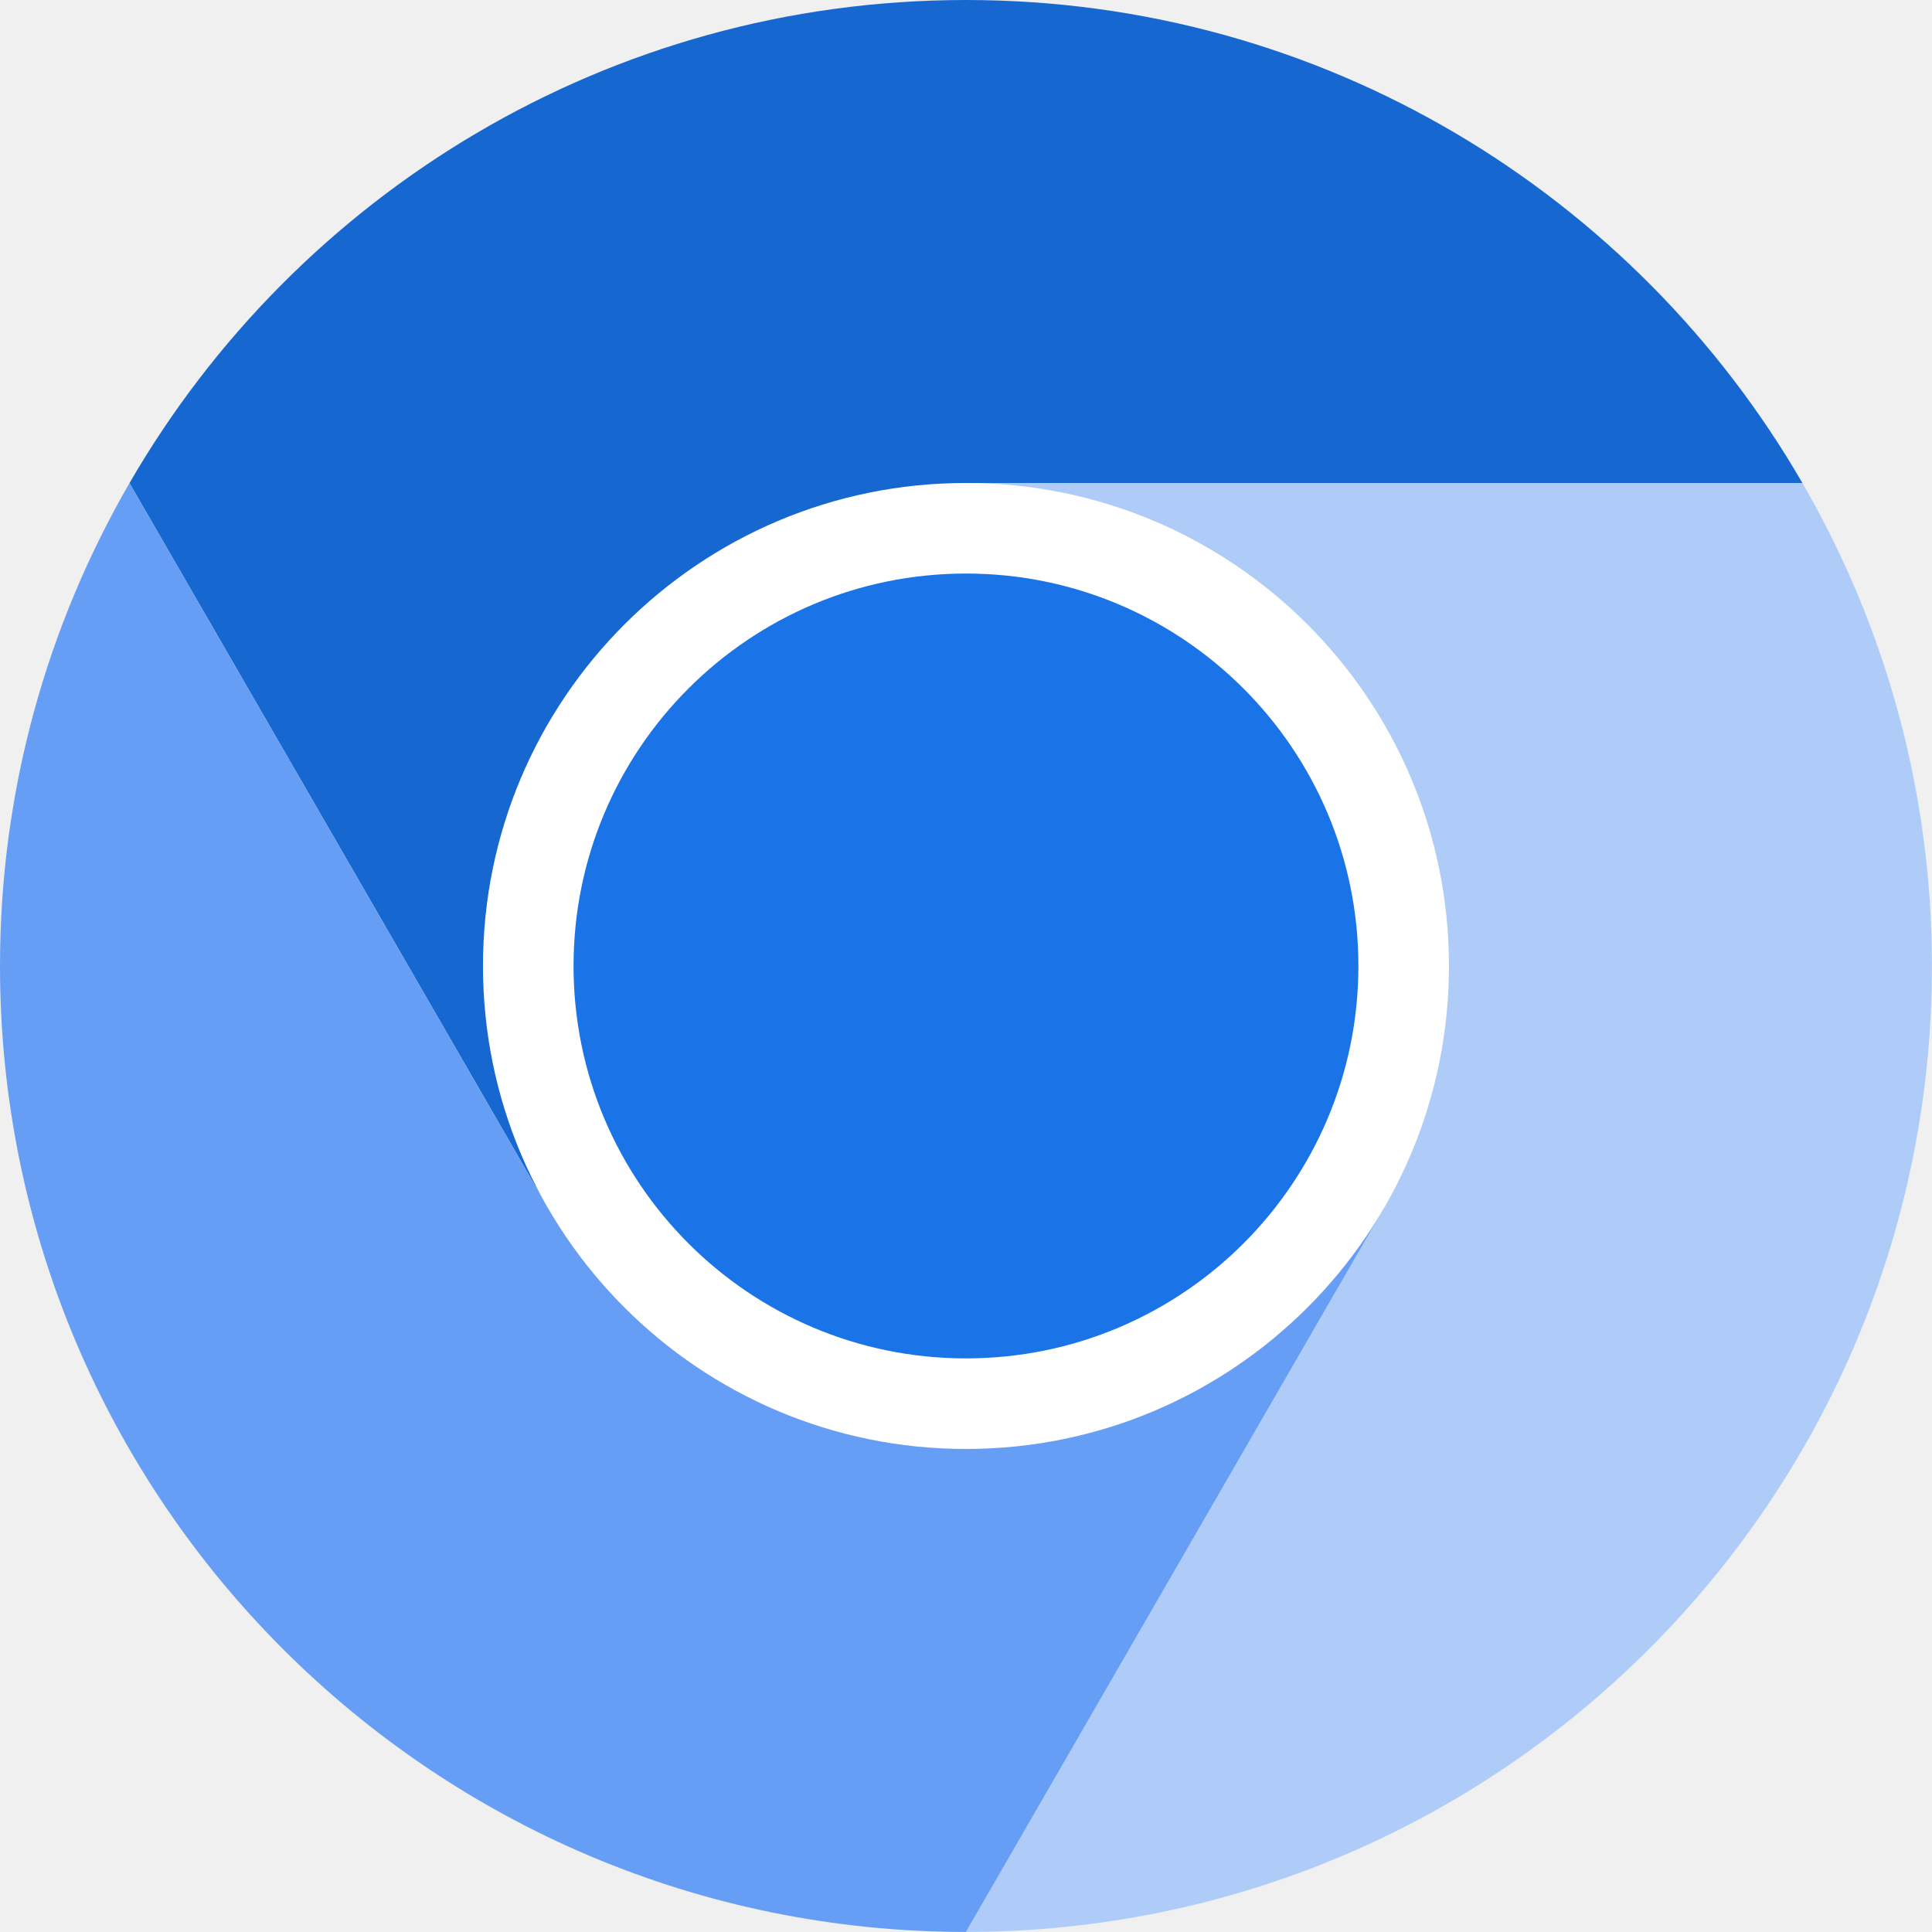
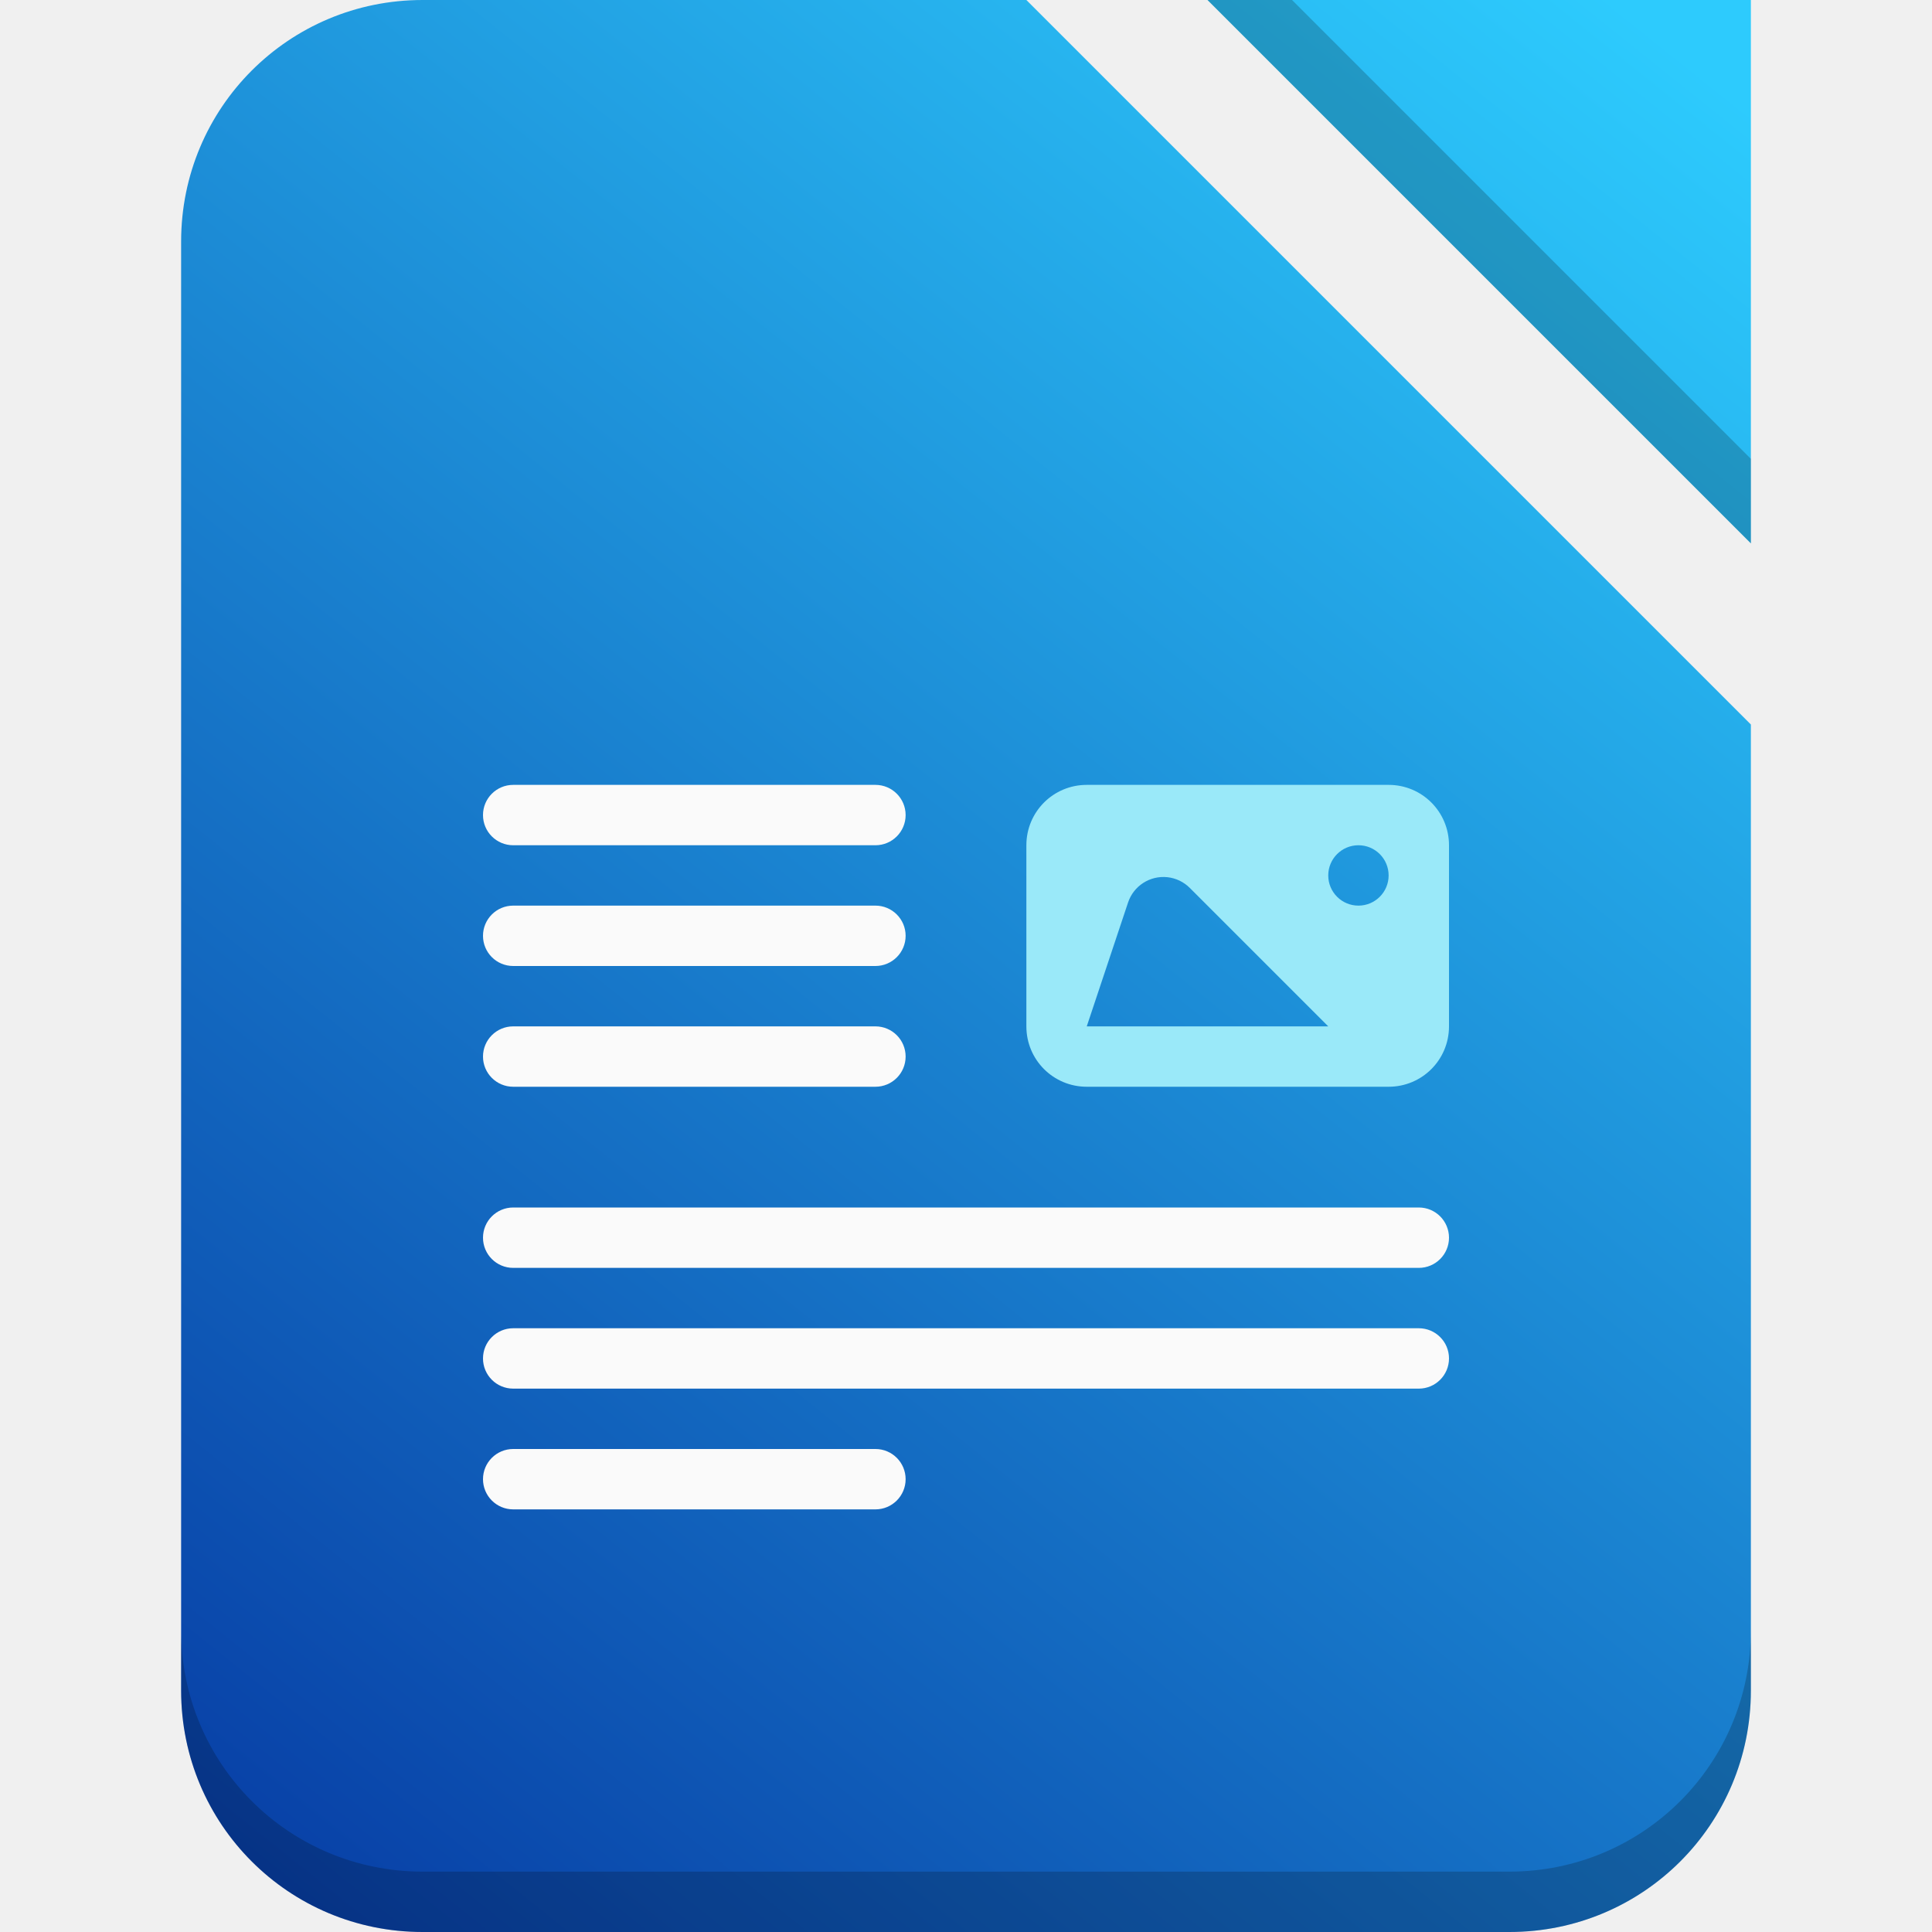
- <svg xmlns="http://www.w3.org/2000/svg" width="512" height="512" version="1.1" viewBox="0 0 135.47 135.47">
-   <path d="m67.733 67.733 29.33 16.933-29.33 50.8c37.408 0 67.733-30.325 67.733-67.733 0-12.341-3.317-23.901-9.084-33.867h-58.65z" fill="#afccf9" />
-   <path d="m67.733-1e-6c-25.07 0-46.942 13.63-58.654 33.875l29.324 50.792 29.33-16.933v-33.867h58.65c-11.714-20.24-33.583-33.867-58.65-33.867z" fill="#1767d1" />
-   <path d="m0 67.733c0 37.408 30.324 67.733 67.733 67.733l29.33-50.8-29.33-16.933-29.33 16.933-29.324-50.792c-5.764 9.963-9.079 21.519-9.079 33.858" fill="#679ef5" />
-   <path d="m101.6 67.733c0 18.704-15.163 33.867-33.867 33.867-18.704 0-33.867-15.163-33.867-33.867s15.163-33.867 33.867-33.867c18.704 0 33.867 15.163 33.867 33.867" fill="#fff" />
-   <path d="m95.25 67.733c0 15.197-12.32 27.517-27.517 27.517-15.197 0-27.517-12.32-27.517-27.517 0-15.197 12.32-27.517 27.517-27.517 15.197 0 27.517 12.32 27.517 27.517" fill="#1a74e7" />
+ <svg xmlns="http://www.w3.org/2000/svg" width="32" height="32" version="1.1" viewBox="0 0 32 32" xml:space="preserve">
+   <defs>
+     <linearGradient id="linearGradient3898" x1="4" x2="28" y1="31" y2="1" gradientUnits="userSpaceOnUse">
+       <stop stop-color="#083fa6" offset="0" />
+       <stop stop-color="#2dcbfd" offset="1" />
+     </linearGradient>
+   </defs>
+   <g fill-rule="evenodd" stroke-linecap="square">
+     <path d="m7 0c-2.216 0-4 1.784-4 4v24c0 2.216 1.784 4 4 4h18c2.216 0 4-1.784 4-4v-16l-12-12h-10zm13 0 9 9v-9h-9z" fill="url(#linearGradient3898)" />
+     <g>
+       <path d="m3 27v1c0 2.216 1.784 4 4 4h18c2.216 0 4-1.784 4-4v-1c0 2.216-1.784 4-4 4h-18c-2.216 0-4-1.784-4-4z" fill-opacity=".199" />
+       <path d="m20 0h1.4l7.6 7.6v1.4z" fill-opacity=".201" />
+     </g>
+     <g>
+       <g fill="#fafafa">
+         <rect x="8" y="13" width="7" height="1" ry=".5" />
+         <rect x="8" y="15" width="7" height="1" ry=".5" />
+         <rect x="8" y="17" width="7" height="1" ry=".5" />
+         <rect x="8" y="20" width="16" height="1" ry=".5" />
+         <rect x="8" y="22" width="16" height="1" ry=".5" />
+         <rect x="8" y="24" width="7" height="1" ry=".5" />
+       </g>
+       <path d="m18 13c-0.554 0-1 0.446-1 1v3c0 0.554 0.446 1 1 1h5c0.554 0 1-0.446 1-1v-3c0-0.554-0.446-1-1-1h-5zm4.5 1a0.5 0.5 0 0 1 0.5 0.5 0.5 0.5 0 0 1-0.5 0.5 0.5 0.5 0 0 1-0.5-0.5 0.5 0.5 0 0 1 0.5-0.5zm-3.164 0.529a0.618 0.618 0 0 1 0.371 0.178l2.293 2.293h-4l0.684-2.051a0.618 0.618 0 0 1 0.652-0.42z" fill="#9ae9f9" />
+     </g>
+   </g>
</svg>
